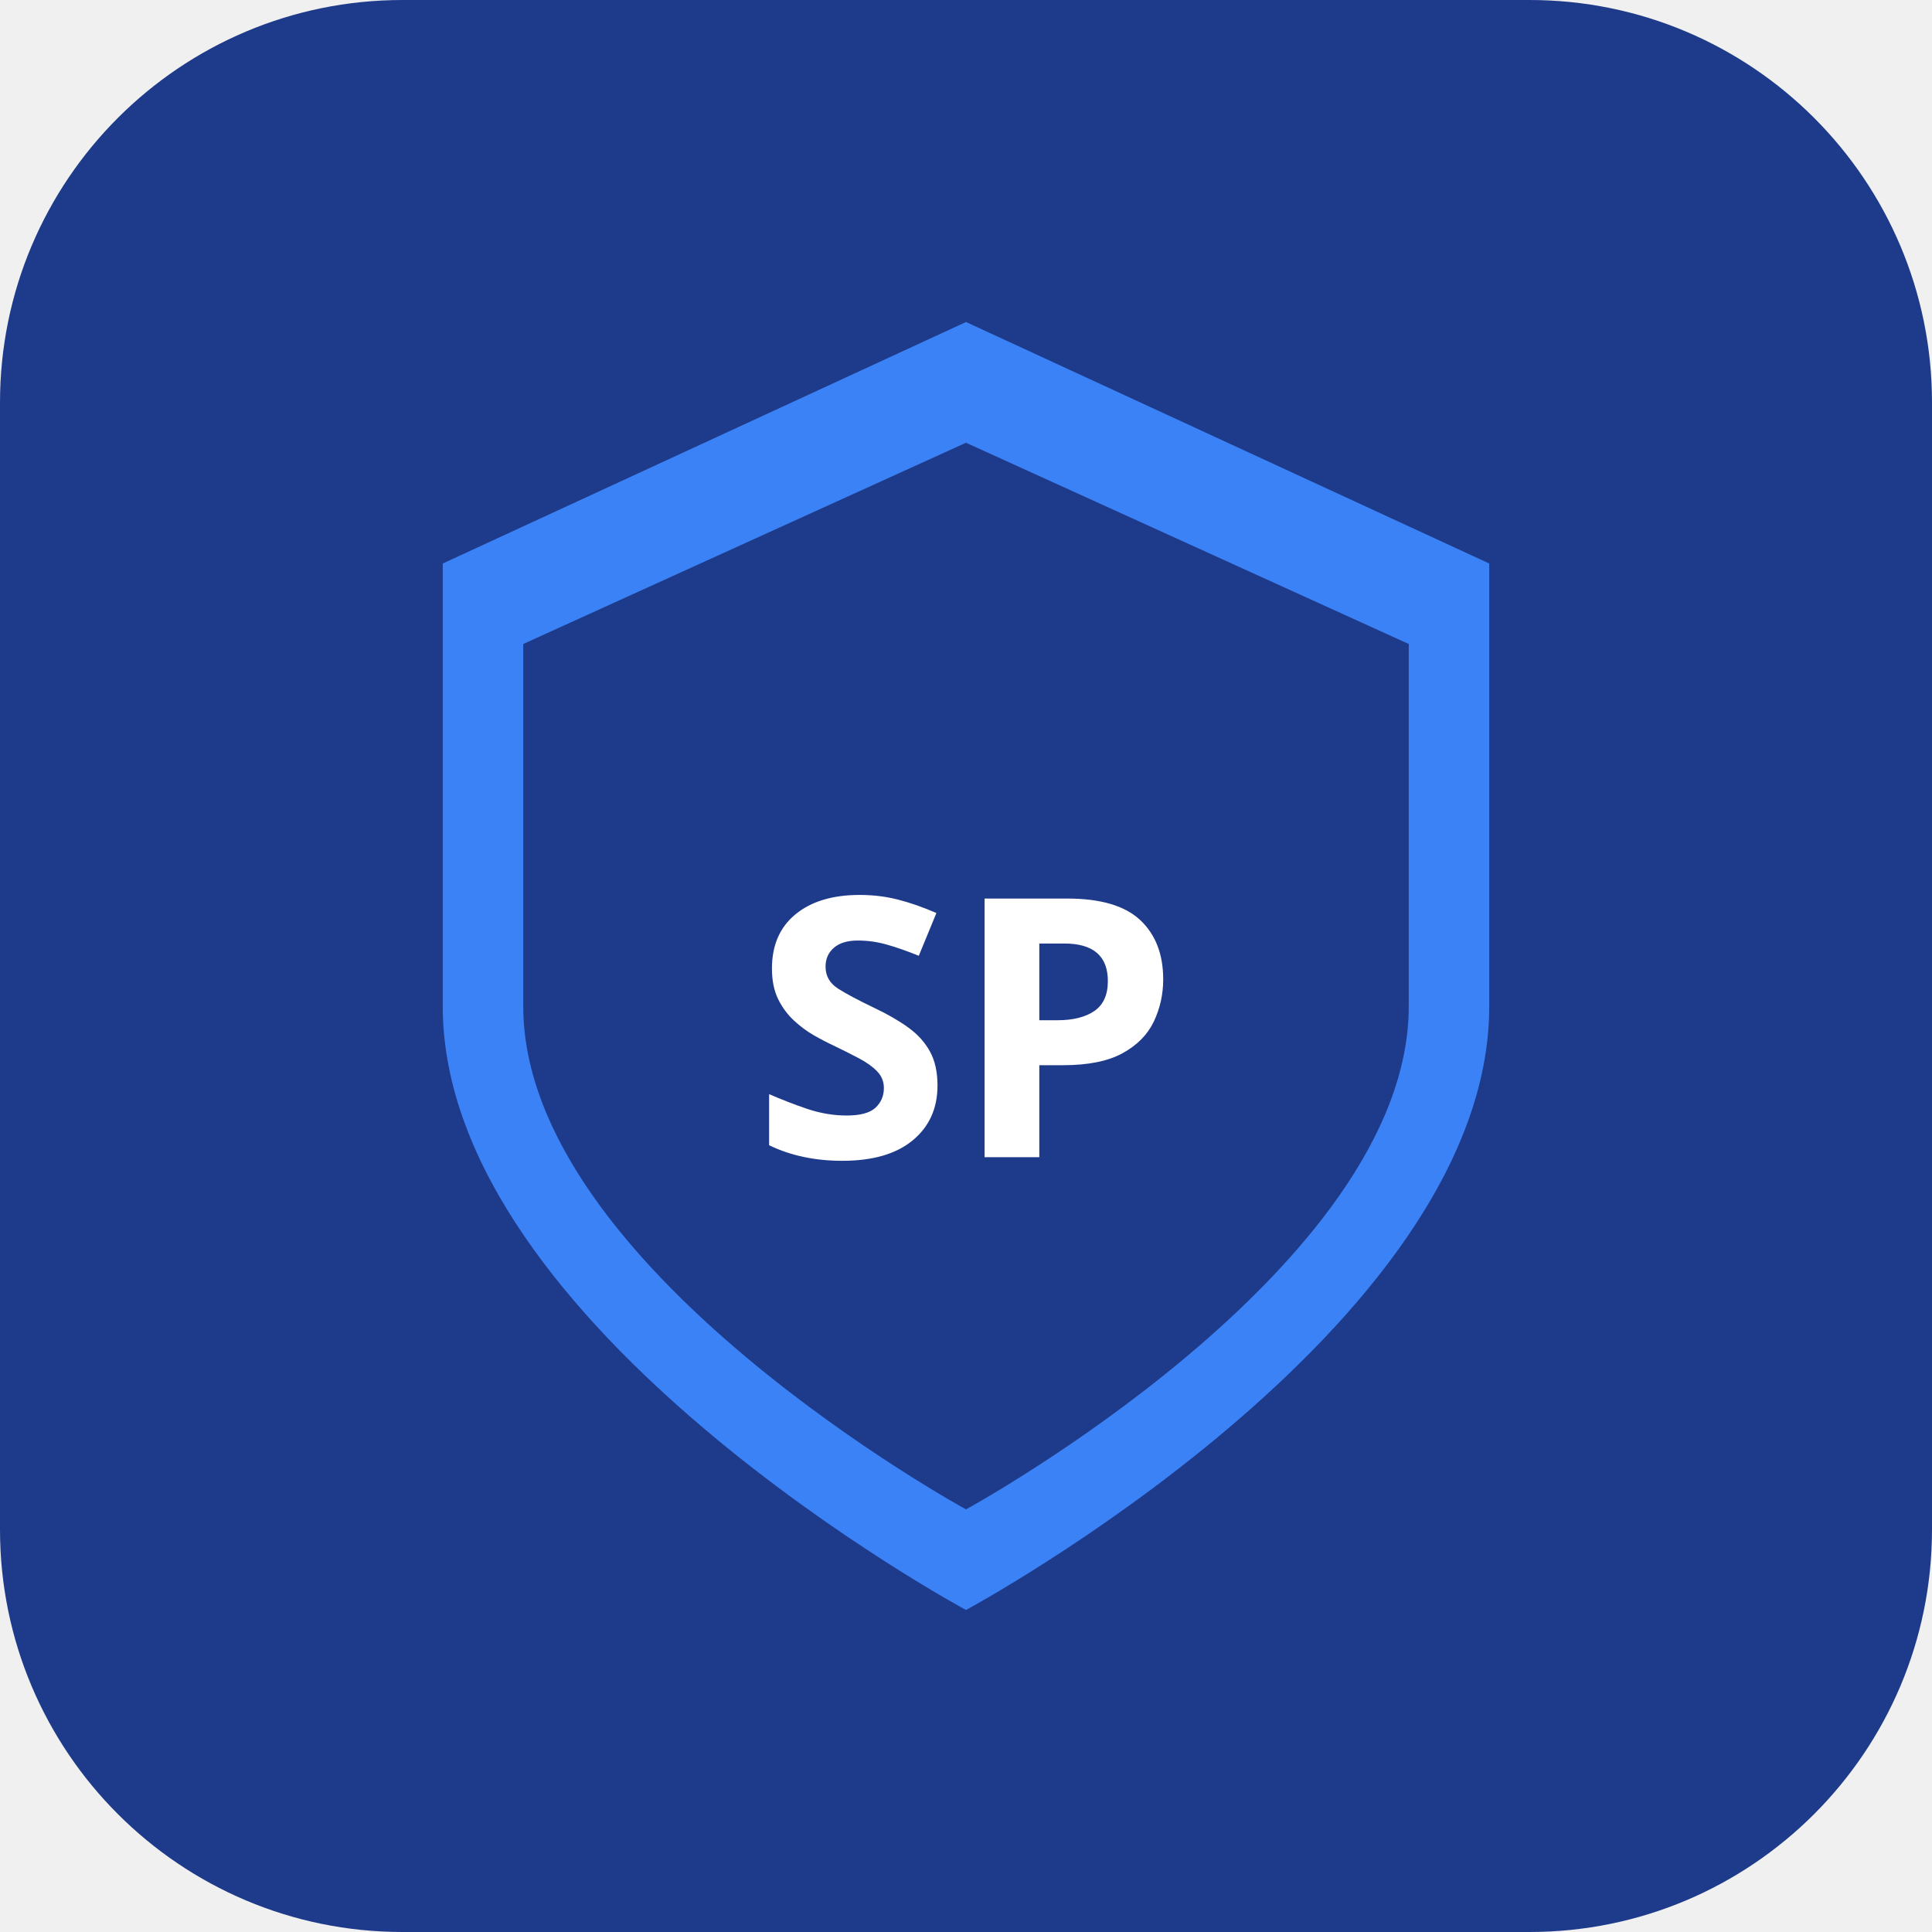
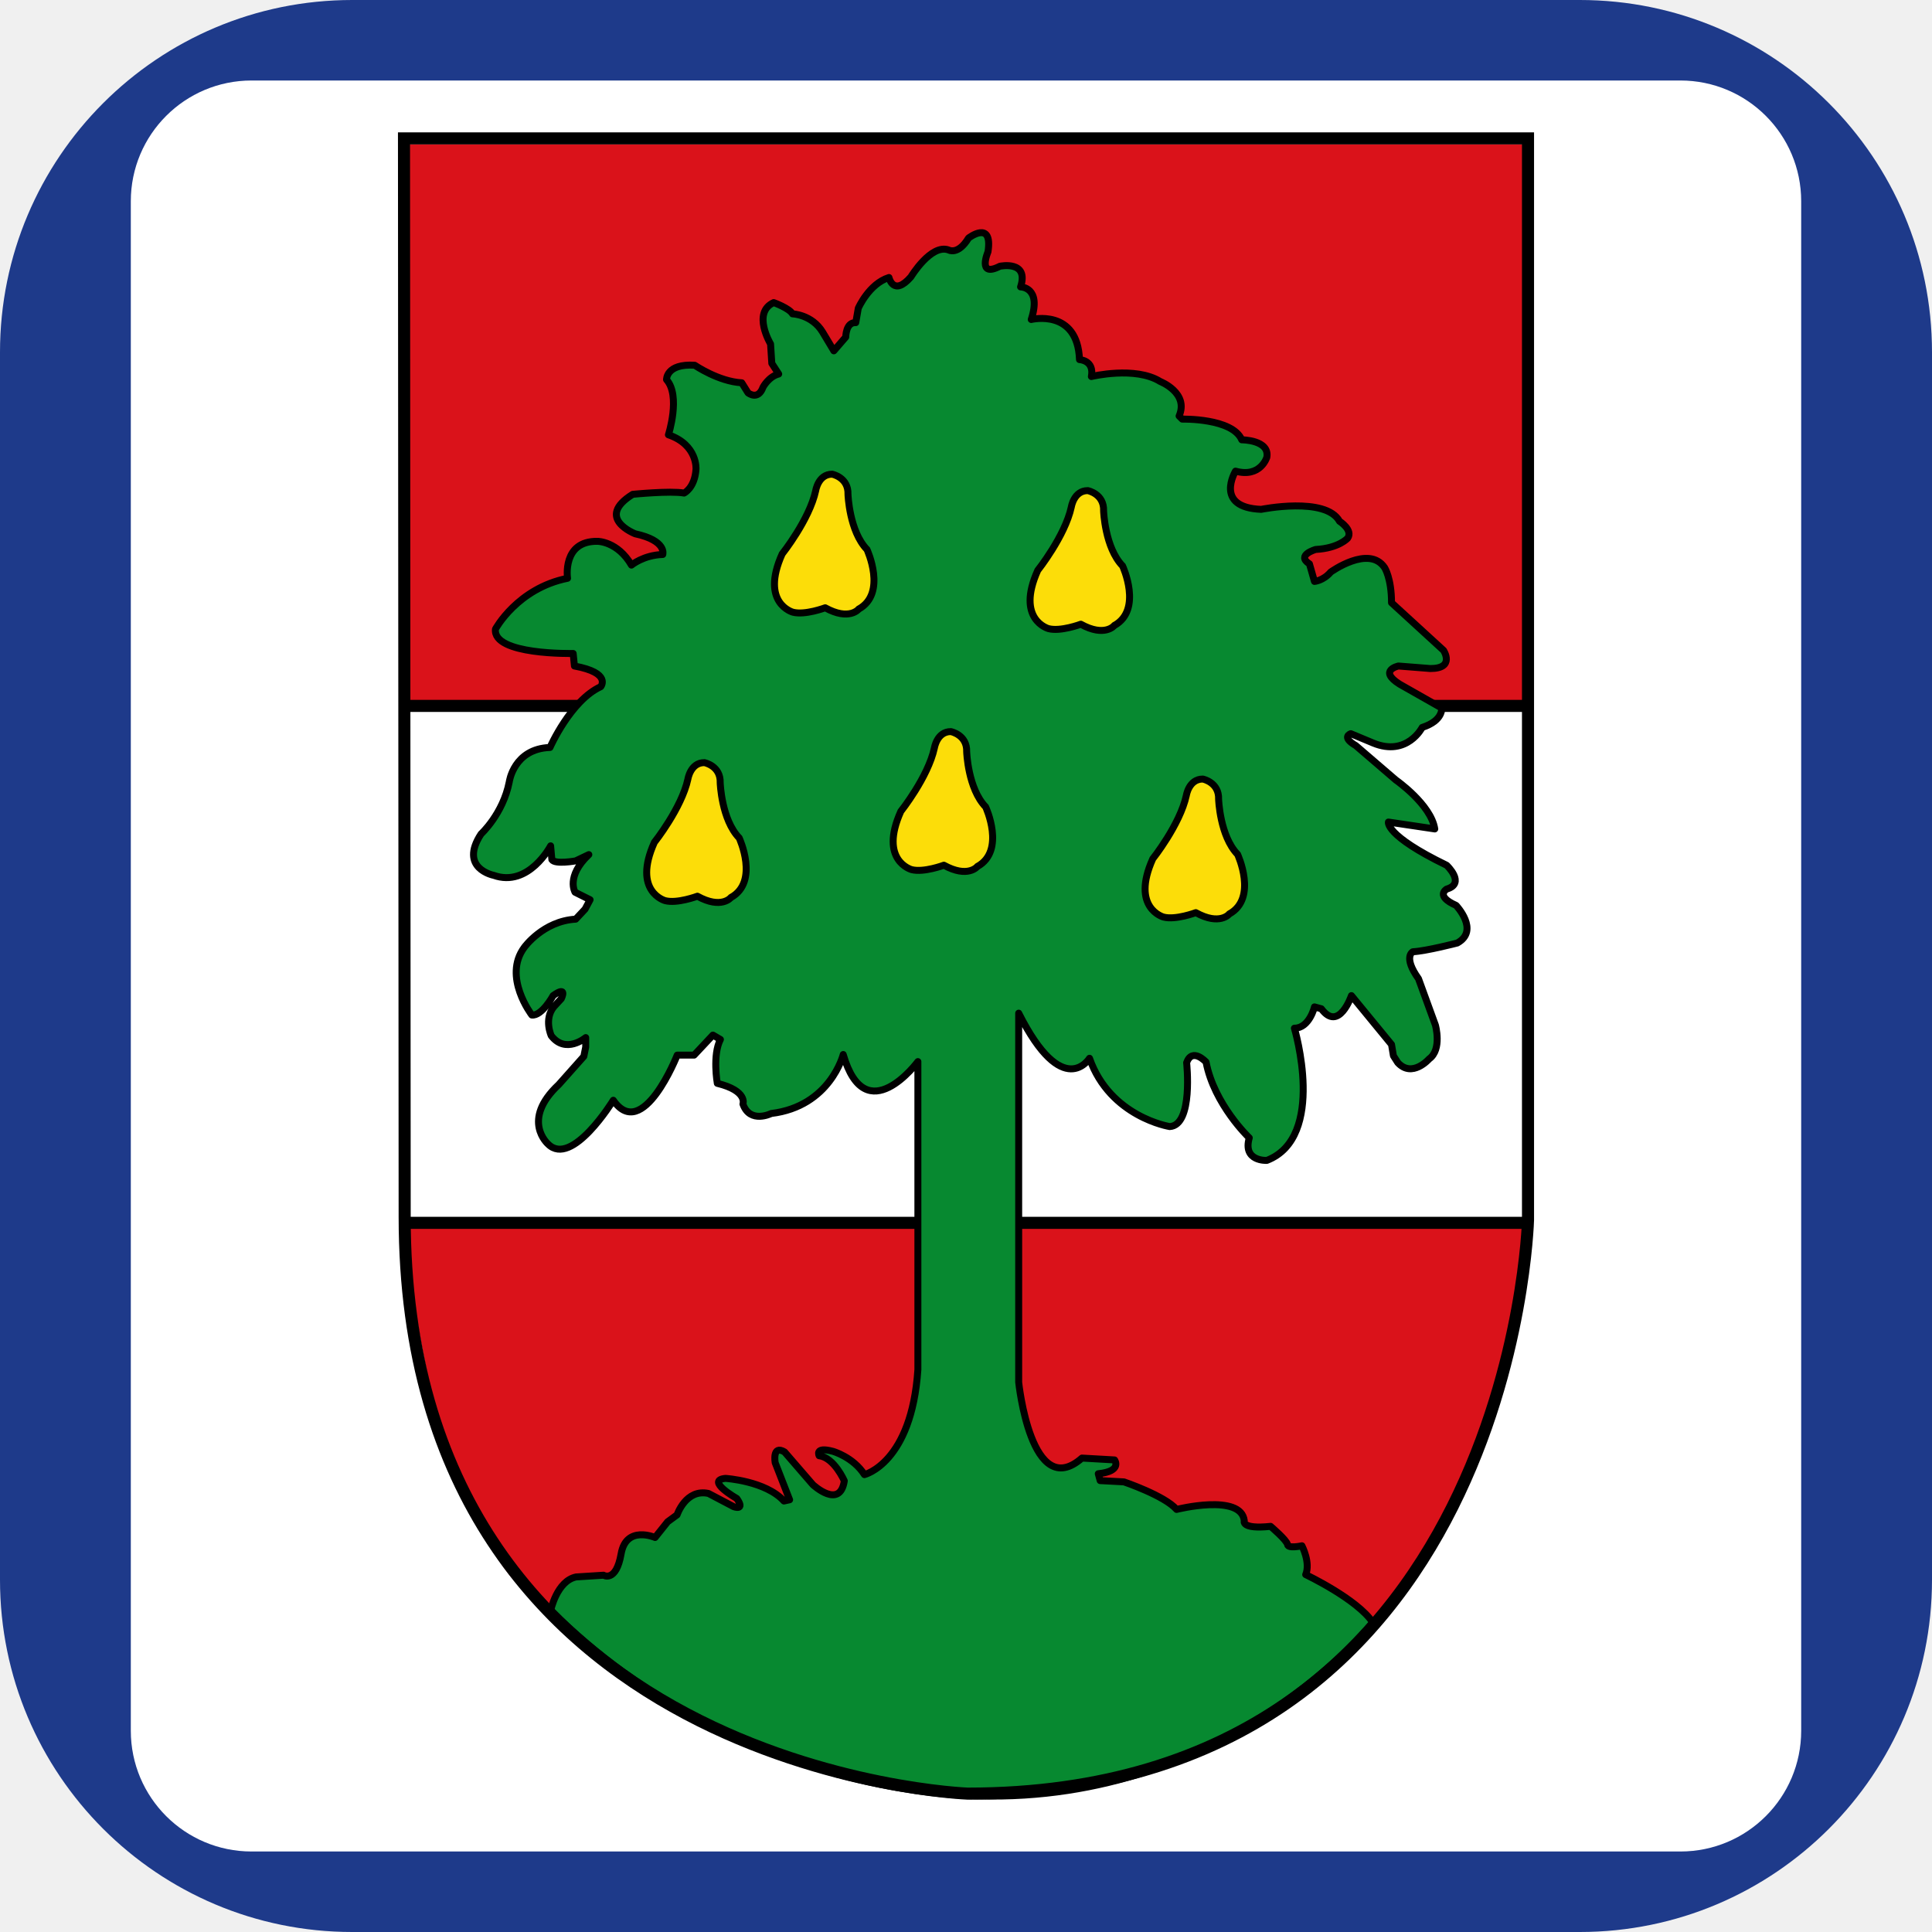
<svg xmlns="http://www.w3.org/2000/svg" width="192" height="192" viewBox="0 0 192 192">
-   <rect width="192" height="192" rx="40" fill="#1e3a8a" />
-   <path d="M96 32 L148 56 L148 100 C148 132 96 160 96 160 C96 160 44 132 44 100 L44 56 Z" fill="#3b82f6" />
-   <path d="M96 44 L140 64 L140 100 C140 126 96 150 96 150 C96 150 52 126 52 100 L52 64 Z" fill="#1e3a8a" />
-   <text x="96" y="115" text-anchor="middle" font-family="system-ui,sans-serif" font-weight="bold" font-size="36" fill="white">SP</text>
+   <rect width="192" height="192" rx="35" fill="#1e3a8a" />
+   <rect x="13" y="8" width="166" height="176" rx="12" fill="#ffffff" />
+   <svg x="23" y="12" width="146" height="168" viewBox="0 0 500 729.12" preserveAspectRatio="xMidYMid meet">
+     <g transform="matrix(1.333333 0 0 -1.333333 -126.3882 893.4615)">
+       <path d="m99.679 314.482h363.696v166.329h-363.696z" fill="#fff" />
+       <path d="m0 0h82.988v-41.381l-7.971-.191-1.807.503-3.499 3.84-5.76 5.759s-4.065 5.758-4.403 6.21c-.34.451-7.453 4.065-7.453 4.065s-6.549 2.258-7.339 2.484c-.791.226-5.646 1.242-6.098 1.13-.452-.113-5.081-1.808-5.646-2.146-.564-.339-3.274-1.355-4.065-1.807-.791-.451-2.71-1.016-4.178-2.823-1.467-1.806-2.71-3.613-3.161-4.629-.452-1.016-1.807-1.92-2.597-4.968-.791-3.049-2.484-5.082-2.824-6.211-.339-1.129-2.822-1.467-2.822-1.467l-13.55.113z" fill="#da121a" transform="matrix(4.381349 0 0 4.381349 100.4943 662.4445)" />
+       <path d="m0 0 82.938.012s-2.138-22.449-11.459-29.714l-6.876 2.106s-8.859 3.054-9.268 3.156c-.407.103-7.127 1.529-7.942 1.529-.816 0-5.704-.103-7.639.102-1.935.203-9.471-.408-9.471-.408s-5.397-1.12-6.517-1.223c-1.121-.102-11.915-4.481-12.221-4.481s-1.019.204-1.019.204-8.221 3.51-10.526 28.717" fill="#da121a" transform="matrix(4.381349 0 0 4.381349 100.7089 314.434)" />
+       <g stroke="#000">
+         <g fill="none" stroke-miterlimit="3.864" stroke-width=".891" transform="matrix(4.381349 0 0 4.381349 99.9203 480.8113)">
+           <path d="m0 0h82.956" />
+           <path d="m0 0h-82.938" transform="translate(83.119 -38.166)" />
+         </g>
+         <path d="m0 0s-10.552-13.32-29.113-12.797c0 0-17.512-.225-31.583 13.696 0 0 .451 2.171 1.872 2.468l2.026.129s.928-.556 1.3 1.578c.372 2.136 2.507 1.207 2.507 1.207l.928 1.161.696.51s.65 1.949 2.322 1.578l1.856-.975s.881-.324.232.604c0 0-2.367 1.346-.836 1.486 0 0 2.972-.187 4.317-1.672l.418.092-1.067 2.739s-.233 1.347.696.79l2.088-2.414s1.997-1.857 2.321.279c0 0-.742 1.718-1.856 1.856 0 0-.372.697 1.021.325 0 0 1.486-.416 2.321-1.718 0 0 3.481.836 3.946 7.751v22.743s-3.858-5.224-5.512.524c0 0-.959-3.833-5.314-4.355 0 0-1.567-.785-2.09.696 0 0 .374.975-1.893 1.529 0 0-.37 2.084.23 3.24l-.554.324-1.388-1.48h-1.249s-2.545-6.477-4.719-3.332c0 0-3.054-4.997-4.812-3.239 0 0-2.035 1.758.786 4.396l1.851 2.081.14.694v.694s-1.481-1.248-2.545.139c0 0-.555 1.203.184 2.128l.556.602s.509 1.018-.601.231c0 0-.834-1.528-1.574-1.433 0 0-2.174 2.821-.554 4.995 0 0 1.387 1.943 3.793 2.082l.694.74.37.694-1.11.555s-.694 1.157 1.017 2.777l-.971-.463s-1.527-.278-1.758.092l-.092 1.018s-1.619-3.099-4.21-2.175c0 0-2.591.509-.925 3.054 0 0 1.618 1.48 2.081 3.84 0 0 .324 2.451 3.007 2.544 0 0 1.526 3.47 3.747 4.488 0 0 .833 1.017-1.942 1.526l-.093.926s-5.968-.139-5.737 1.804c0 0 1.62 3.006 5.321 3.747 0 0-.417 2.776 2.22 2.729 0 0 1.48 0 2.498-1.757 0 0 .88.74 2.313.786 0 0 .325 1.018-2.035 1.527 0 0-3.007 1.156-.185 2.914 0 0 2.776.277 3.794.093 0 0 .786.37.879 1.758 0 0 .138 1.804-2.037 2.544 0 0 .926 2.868-.138 4.071 0 0-.046 1.203 2.082 1.064 0 0 1.758-1.203 3.47-1.295l.463-.741s.74-.601 1.109.416c0 0 .417.787 1.157.972l-.509.787-.092 1.434s-1.388 2.313.231 3.054c0 0 1.156-.417 1.388-.833 0 0 1.434-.046 2.221-1.342l.832-1.388.879 1.018s0 1.11.74 1.064l.186 1.064s.786 1.805 2.266 2.267c0 0 .324-1.434 1.619.047 0 0 1.481 2.451 2.776 1.989 0 0 .694-.417 1.48.878 0 0 1.805 1.388 1.435-1.017 0 0-.833-1.943.879-1.064 0 0 2.174.462 1.527-1.527 0 0 1.573 0 .787-2.405 0 0 3.422.833 3.562-2.961 0 0 1.11-.046.878-1.25 0 0 3.239.787 5.089-.37 0 0 2.129-.833 1.388-2.545l.231-.23s3.701.092 4.395-1.527c0 0 2.082 0 1.85-1.295 0 0-.462-1.527-2.312-1.018 0 0-1.619-2.683 1.896-2.822 0 0 4.765.971 5.784-.879 0 0 1.018-.648.601-1.249 0 0-.648-.741-2.36-.833 0 0-1.479-.416-.462-1.064l.371-1.296s.647.047 1.202.695c0 0 2.822 2.035 3.978.323 0 0 .509-.786.509-2.59l3.84-3.517s.879-1.342-.972-1.342l-2.358.186s-1.527-.324.092-1.342l3.099-1.758s.139-.925-1.435-1.434c0 0-1.11-2.174-3.607-1.157l-1.666.695s-.74-.232.37-.879l2.961-2.545s2.591-1.805 2.869-3.609l-3.423.509s-.279-.971 4.301-3.191c0 0 1.434-1.342 0-1.759 0 0-.878-.509.695-1.202 0 0 1.757-1.851.092-2.777 0 0-2.313-.602-3.285-.647 0 0-.74-.37.418-1.99l1.248-3.423s.508-1.804-.462-2.499c0 0-1.251-1.434-2.313-.276l-.324.507-.14.834-2.96 3.608s-.926-2.729-2.221-.971l-.508.139s-.371-1.573-1.482-1.573c0 0 2.406-8.049-2.036-9.762 0 0-1.804-.094-1.295 1.666 0 0-2.59 2.452-3.192 5.597 0 0-1.018 1.111-1.434-.045 0 0 .509-4.628-1.249-4.719 0 0-4.395.694-5.921 5.042 0 0-1.943-3.193-5.229 3.331v-27.25s.926-8.882 4.673-5.598l2.406-.137s.601-.833-1.203-1.019l.139-.508 1.757-.094s3.008-1.018 3.887-2.034c0 0 4.765 1.202 4.997-.833 0 0-.278-.649 1.943-.417 0 0 1.202-1.018 1.248-1.341.047-.323 1.065-.092 1.065-.092s.648-1.249.278-2.129c0 0 3.808-1.805 4.956-3.54" fill="#078930" stroke-linecap="square" stroke-linejoin="round" stroke-width=".514" transform="matrix(4.381349 0 0 4.381349 413.8878 184.2948)" />
+         <path d="m0 0s-1.496-.561-2.385-.327c0 0-2.43.654-.794 4.3 0 0 2.011 2.525 2.478 4.675 0 0 .187 1.216 1.215 1.216 0 0 1.215-.234 1.169-1.496 0 0 .094-2.712 1.403-4.067 0 0 1.495-3.226-.608-4.395 0 0-.702-.888-2.478.094" fill="#fcdd09" stroke-linecap="round" stroke-width=".514" transform="matrix(4.381349 0 0 4.381349 236.7455 512.5542)" />
+         <path d="m0 0s-1.495-.561-2.384-.327c0 0-2.431.655-.795 4.301 0 0 2.01 2.524 2.478 4.675 0 0 .186 1.215 1.215 1.215 0 0 1.216-.234 1.169-1.496 0 0 .093-2.711 1.402-4.067 0 0 1.496-3.226-.607-4.395 0 0-.702-.887-2.478.094" fill="#fcdd09" stroke-linecap="round" stroke-width=".514" transform="matrix(4.381349 0 0 4.381349 319.4259 507.2396)" />
+         <path d="m0 0s-1.495-.561-2.383-.328c0 0-2.431.655-.795 4.301 0 0 2.01 2.525 2.478 4.675 0 0 .186 1.215 1.214 1.215 0 0 1.216-.233 1.17-1.496 0 0 .093-2.711 1.402-4.067 0 0 1.495-3.225-.608-4.394 0 0-.701-.888-2.478.094" fill="#fcdd09" stroke-linecap="round" stroke-width=".514" transform="matrix(4.381349 0 0 4.381349 356.6279 413.9388)" />
+         <path d="m0 0s-1.496-.561-2.384-.327c0 0-2.431.655-.795 4.301 0 0 2.01 2.524 2.478 4.675 0 0 .187 1.215 1.215 1.215 0 0 1.216-.234 1.169-1.496 0 0 .093-2.711 1.402-4.067 0 0 1.496-3.226-.607-4.395 0 0-.702-.887-2.478.094" fill="#fcdd09" stroke-linecap="round" stroke-width=".514" transform="matrix(4.381349 0 0 4.381349 275.1348 429.2867)" />
+         <path d="m0 0s-1.496-.562-2.384-.328c0 0-2.431.655-.795 4.301 0 0 2.011 2.525 2.478 4.675 0 0 .187 1.215 1.215 1.215 0 0 1.215-.233 1.169-1.496 0 0 .094-2.712 1.403-4.067 0 0 1.495-3.226-.608-4.394 0 0-.702-.888-2.478.094" fill="#fcdd09" stroke-linecap="round" stroke-width=".514" transform="matrix(4.381349 0 0 4.381349 195.4074 419.2534)" />
+         <path d="m0 0h82.987v-79.864s-1.09-42.344-41.375-42.344c0 0-41.562 1.536-41.562 42.586z" fill="none" stroke-miterlimit="3.864" stroke-width=".891" transform="matrix(4.381349 0 0 4.381349 100.4943 664.3942)" />
+       </g>
+     </g>
+   </svg>
</svg>
